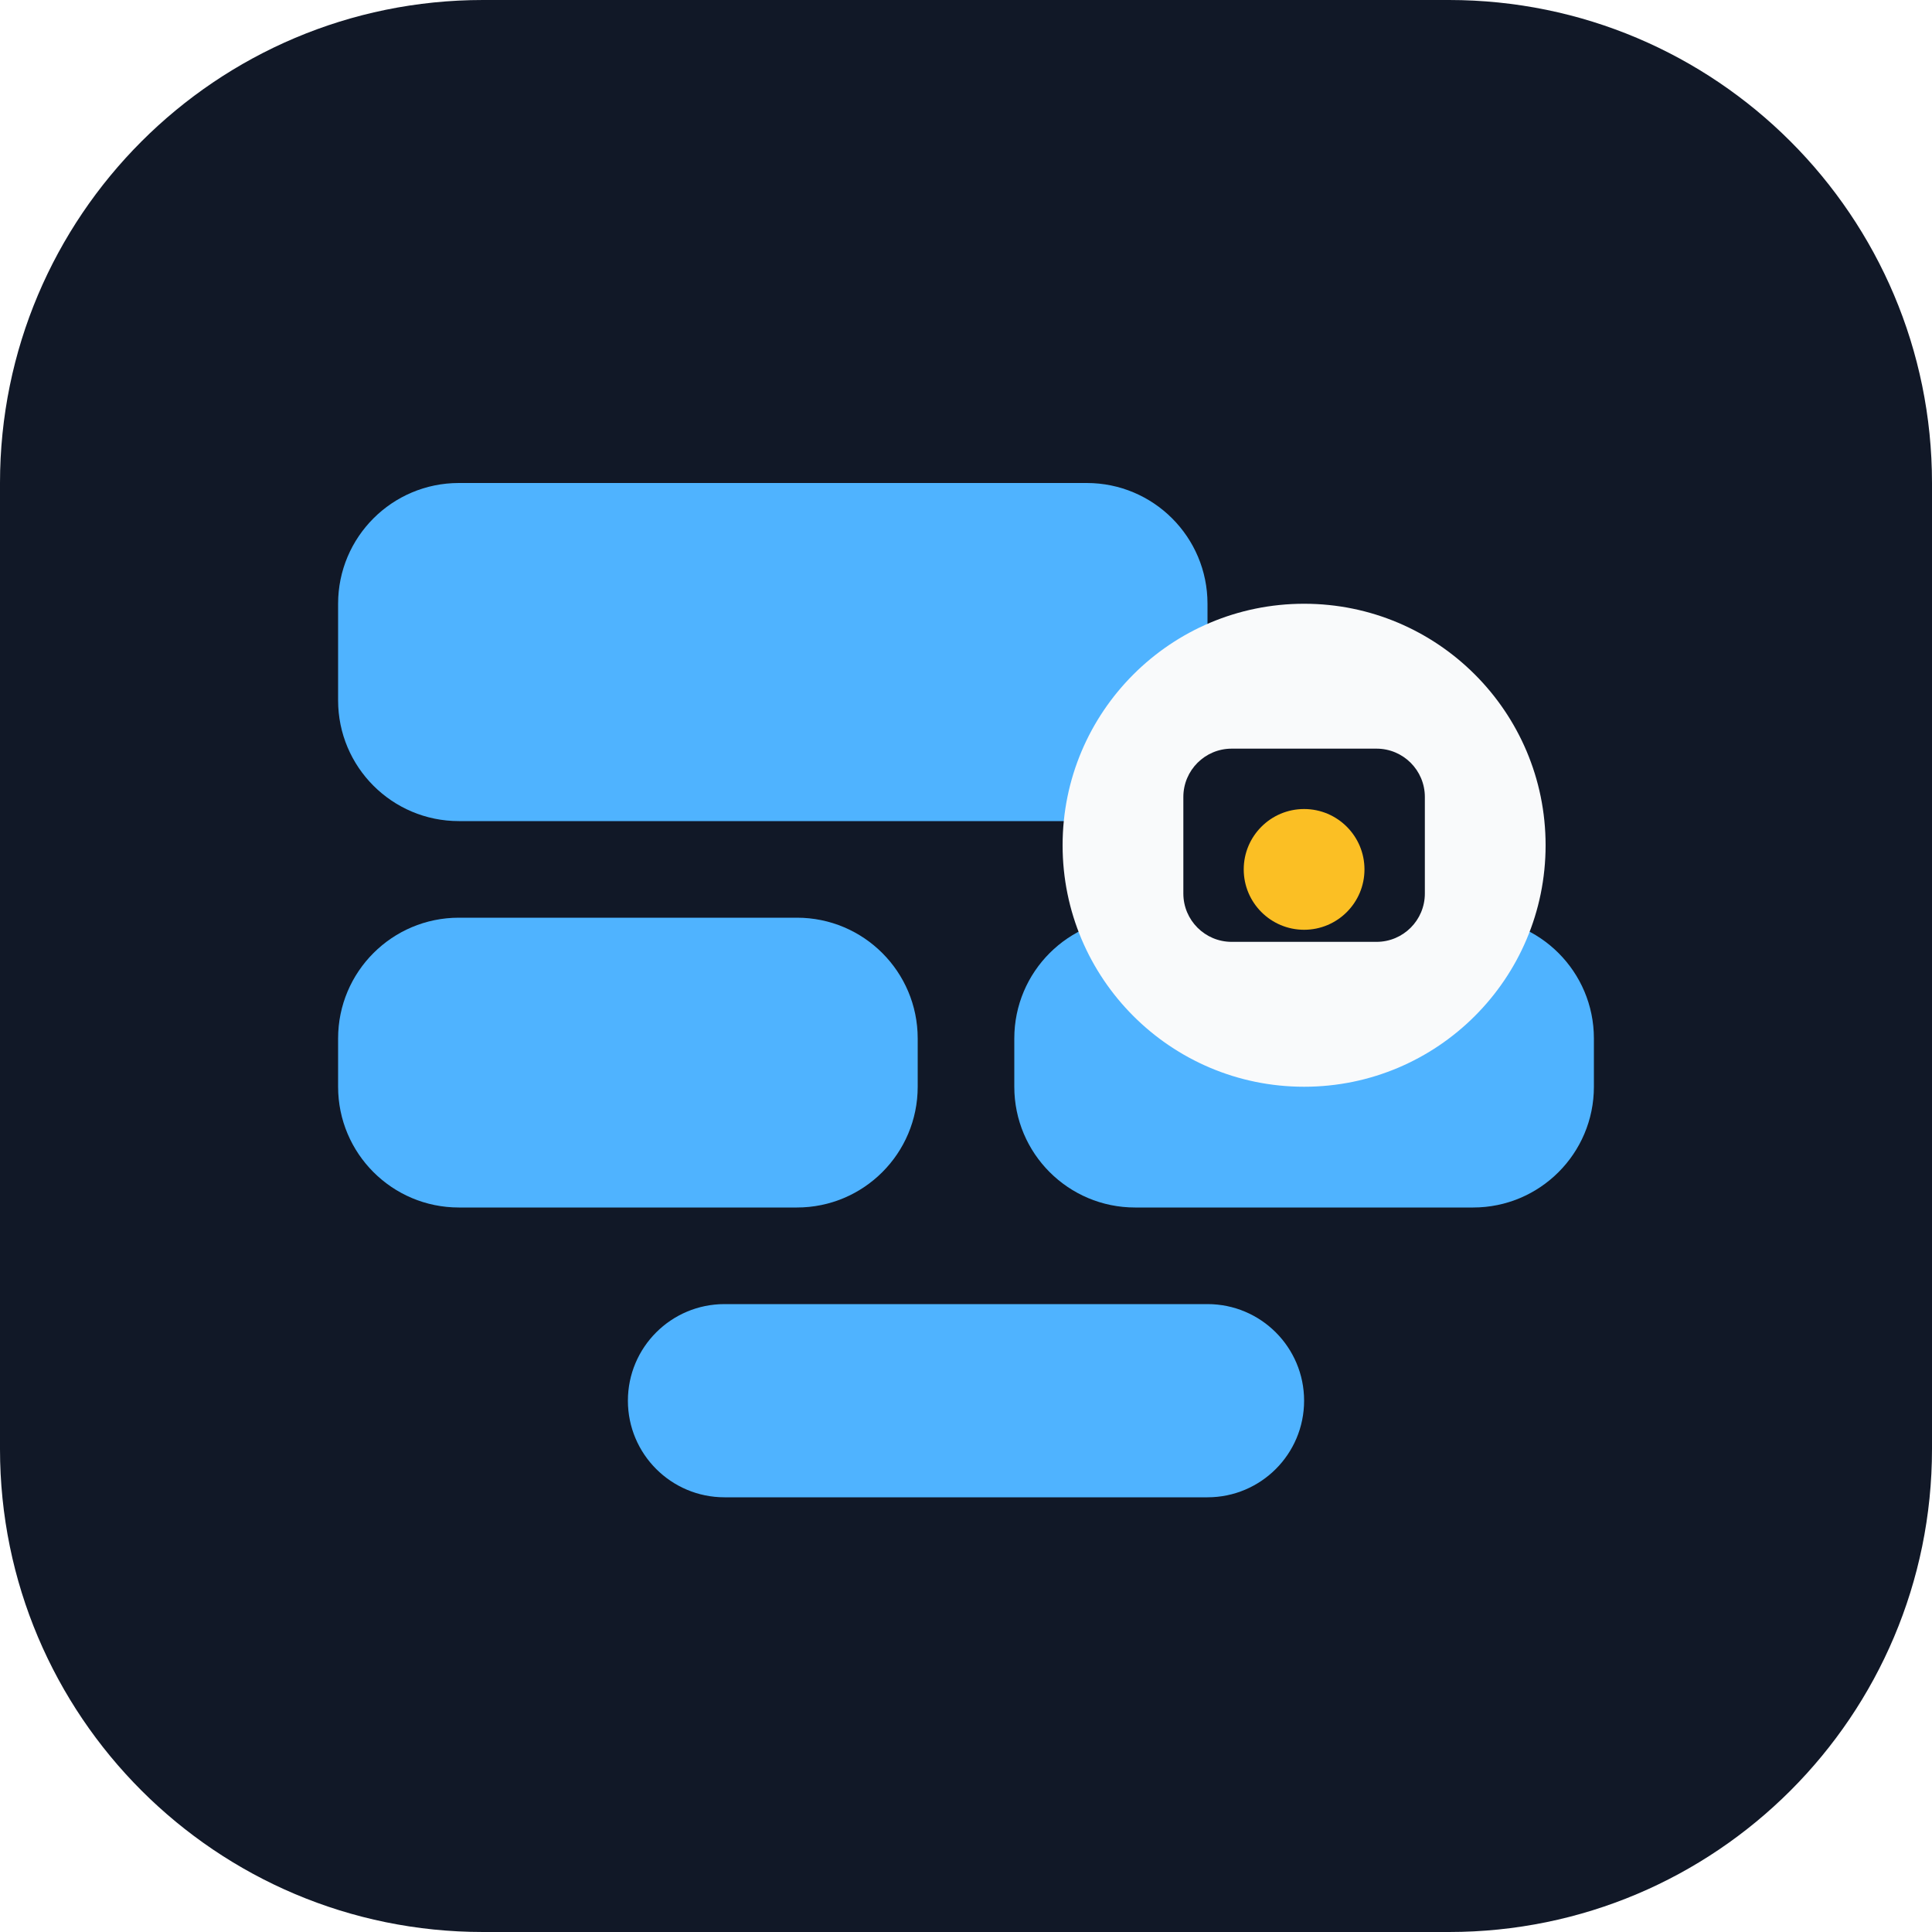
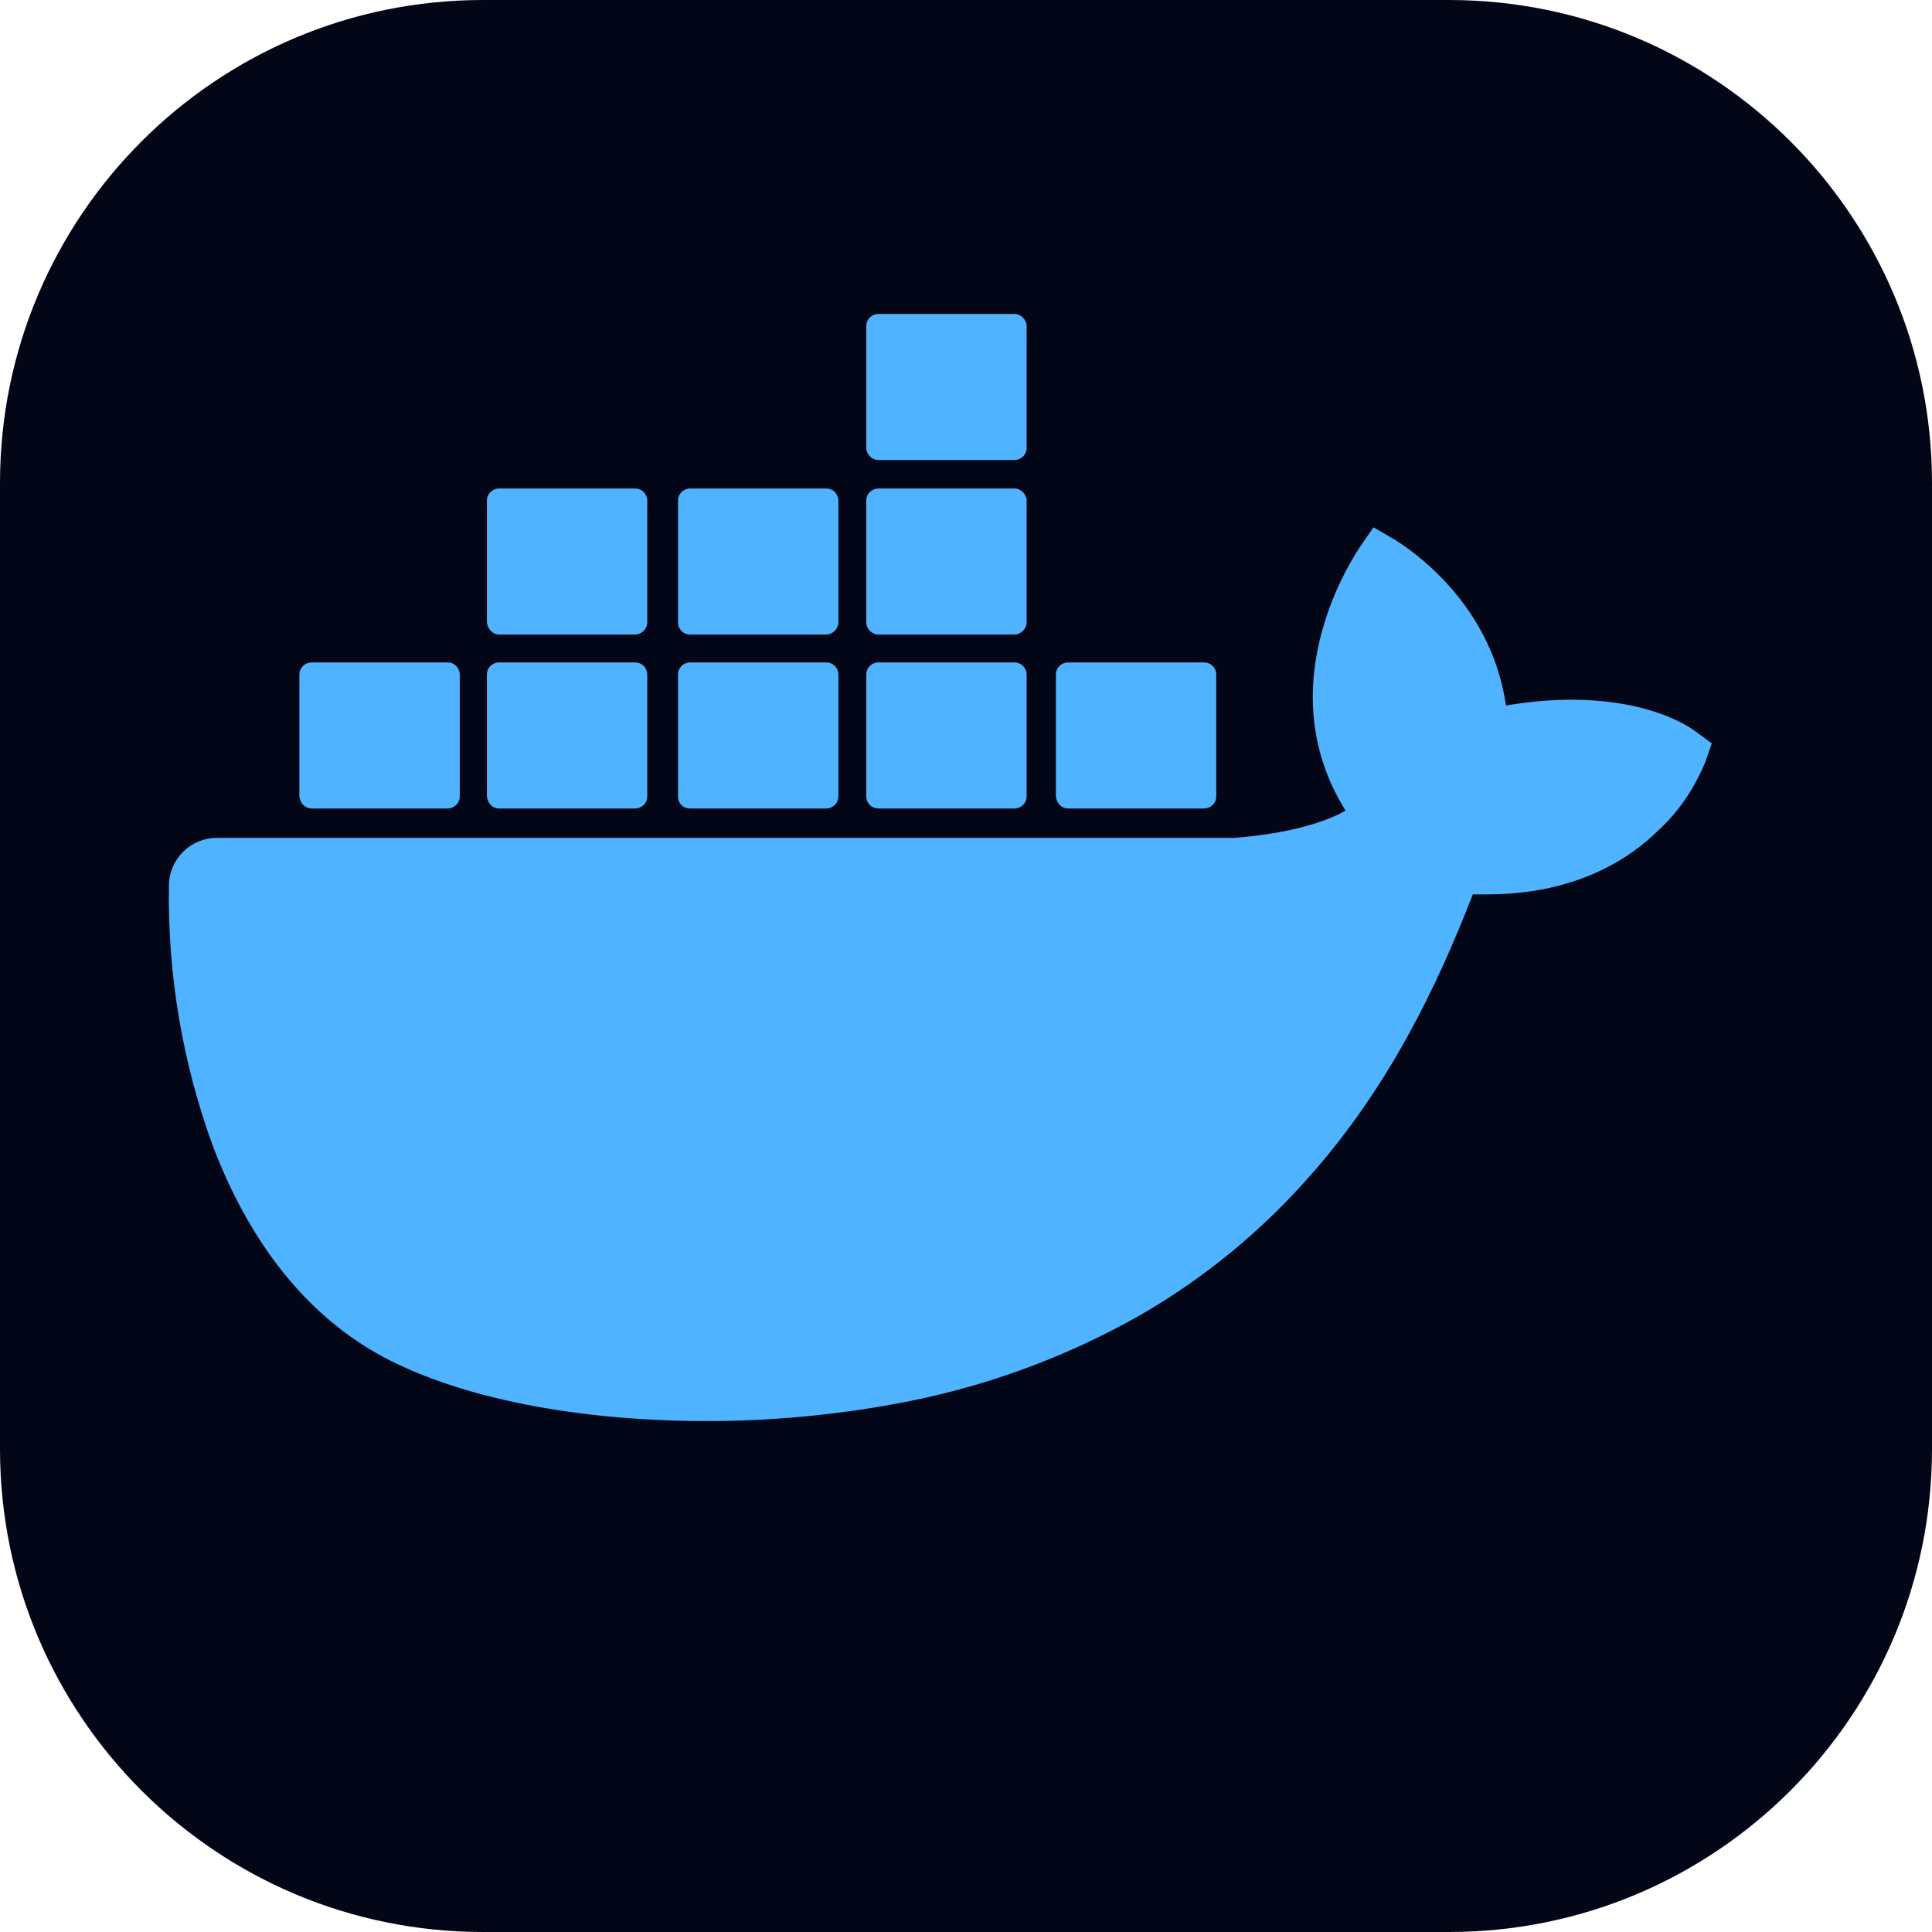
<svg xmlns="http://www.w3.org/2000/svg" width="40" height="40" viewBox="0 0 40 40" fill="none">
-   <rect width="40" height="40" rx="10" fill="#111827" />
-   <rect x="7" y="10" width="18" height="7" rx="2.5" fill="#4FB3FF" />
-   <rect x="7" y="19" width="12" height="6" rx="2.5" fill="#4FB3FF" />
-   <rect x="21" y="19" width="12" height="6" rx="2.5" fill="#4FB3FF" />
-   <rect x="13" y="27" width="14" height="4" rx="2" fill="#4FB3FF" />
-   <path d="M27 12.5C29.761 12.5 32 14.739 32 17.5C32 20.261 29.761 22.5 27 22.5C24.239 22.5 22 20.261 22 17.5C22 14.739 24.239 12.5 27 12.5Z" fill="#F9FAFB" />
-   <path d="M25.5 15.5H28.5C29.052 15.5 29.5 15.948 29.5 16.5V18.5C29.5 19.052 29.052 19.5 28.5 19.5H25.5C24.948 19.5 24.5 19.052 24.5 18.5V16.5C24.5 15.948 24.948 15.5 25.5 15.5Z" fill="#111827" />
-   <path d="M27 16.75C27.69 16.75 28.25 17.31 28.25 18C28.25 18.69 27.69 19.25 27 19.25C26.31 19.25 25.75 18.69 25.75 18C25.75 17.31 26.31 16.75 27 16.75Z" fill="#FBBF24" />
+   <rect width="40" height="40" rx="10" fill="#020617" />
+   <g transform="translate(3.5 6.5) scale(0.26)">
+     <path fill="#4FB3FF" d="M121.68,33.34c-0.34-0.28-3.42-2.62-10.03-2.62c-1.71,0-3.48,0.17-5.19,0.46c-1.25-8.72-8.49-12.94-8.78-13.16l-1.77-1.03l-1.14,1.65c-1.42,2.22-2.51,4.73-3.13,7.29c-1.2,4.96-0.46,9.63,2.05,13.62c-3.02,1.71-7.92,2.11-8.95,2.17l-80.93,0c-2.11,0-3.82,1.71-3.82,3.82c-0.11,7.07,1.08,14.13,3.53,20.8c2.79,7.29,6.95,12.71,12.31,16.01c6.04,3.7,15.9,5.81,27.01,5.81c5.01,0,10.03-0.46,14.99-1.37c6.9-1.25,13.51-3.65,19.6-7.12c5.02-2.91,9.52-6.61,13.34-10.94c6.44-7.24,10.26-15.33,13.05-22.51c0.4,0,0.74,0,1.14,0c7.01,0,11.34-2.79,13.73-5.19c1.6-1.48,2.79-3.31,3.65-5.36l0.51-1.48L121.68,33.34L121.68,33.34z M71.59,39.38h10.83c0.51,0,0.97-0.4,0.97-0.97v-9.69c0-0.51-0.4-0.97-0.97-0.97l0,0l-10.83,0c-0.51,0-0.97,0.4-0.97,0.97l0,0v9.69C70.68,38.98,71.08,39.38,71.59,39.38L71.59,39.38z M56.49,11.63h10.83c0.51,0,0.97-0.4,0.97-0.97V0.97c0-0.51-0.46-0.97-0.97-0.97L56.49,0c-0.51,0-0.97,0.4-0.97,0.97l0,0v9.69C55.52,11.17,55.97,11.63,56.49,11.63L56.49,11.63z M56.49,25.53h10.83c0.51,0,0.97-0.46,0.97-0.97v-9.69c0-0.51-0.46-0.97-0.97-0.97H56.49c-0.51,0-0.97,0.4-0.97,0.97l0,0v9.69C55.52,25.08,55.97,25.53,56.49,25.53L56.49,25.53z M41.5,25.53h10.83c0.51,0,0.97-0.46,0.97-0.97v-9.69c0-0.51-0.4-0.97-0.97-0.97l0,0H41.5c-0.51,0-0.97,0.4-0.97,0.97l0,0v9.69C40.53,25.08,40.93,25.53,41.5,25.53L41.5,25.53z M26.28,25.53h10.83c0.51,0,0.97-0.46,0.97-0.97v-9.69c0-0.51-0.4-0.97-0.97-0.97l0,0H26.28c-0.51,0-0.97,0.4-0.97,0.97v9.69C25.37,25.08,25.77,25.53,26.28,25.53L26.28,25.53z M56.49,39.38h10.83c0.51,0,0.97-0.4,0.97-0.97v-9.69c0-0.51-0.4-0.97-0.97-0.97l0,0l-10.83,0c-0.51,0-0.97,0.4-0.97,0.97l0,0v9.69C55.52,38.98,55.97,39.38,56.49,39.38L56.49,39.38L56.49,39.38z M41.5,39.38h10.83c0.51,0,0.97-0.4,0.97-0.97l0,0v-9.69c0-0.51-0.4-0.97-0.97-0.97l0,0l-10.83,0c-0.51,0-0.97,0.4-0.97,0.97l0,0v9.69C40.53,38.98,40.93,39.38,41.5,39.38L41.5,39.38L41.5,39.38z M26.28,39.38h10.83c0.51,0,0.97-0.4,0.97-0.97l0,0v-9.69c0-0.51-0.4-0.97-0.97-0.97l0,0l-10.83,0c-0.51,0-0.97,0.4-0.97,0.97v9.69C25.37,38.98,25.77,39.38,26.28,39.38L26.28,39.38z M11.35,39.38h10.83c0.51,0,0.97-0.4,0.97-0.97l0,0v-9.69c0-0.51-0.4-0.97-0.97-0.97l0,0l-10.83,0c-0.51,0-0.97,0.4-0.97,0.97l0,0v9.69C10.44,38.98,10.84,39.38,11.35,39.38L11.35,39.38L11.35,39.38z" />
+   </g>
</svg>
